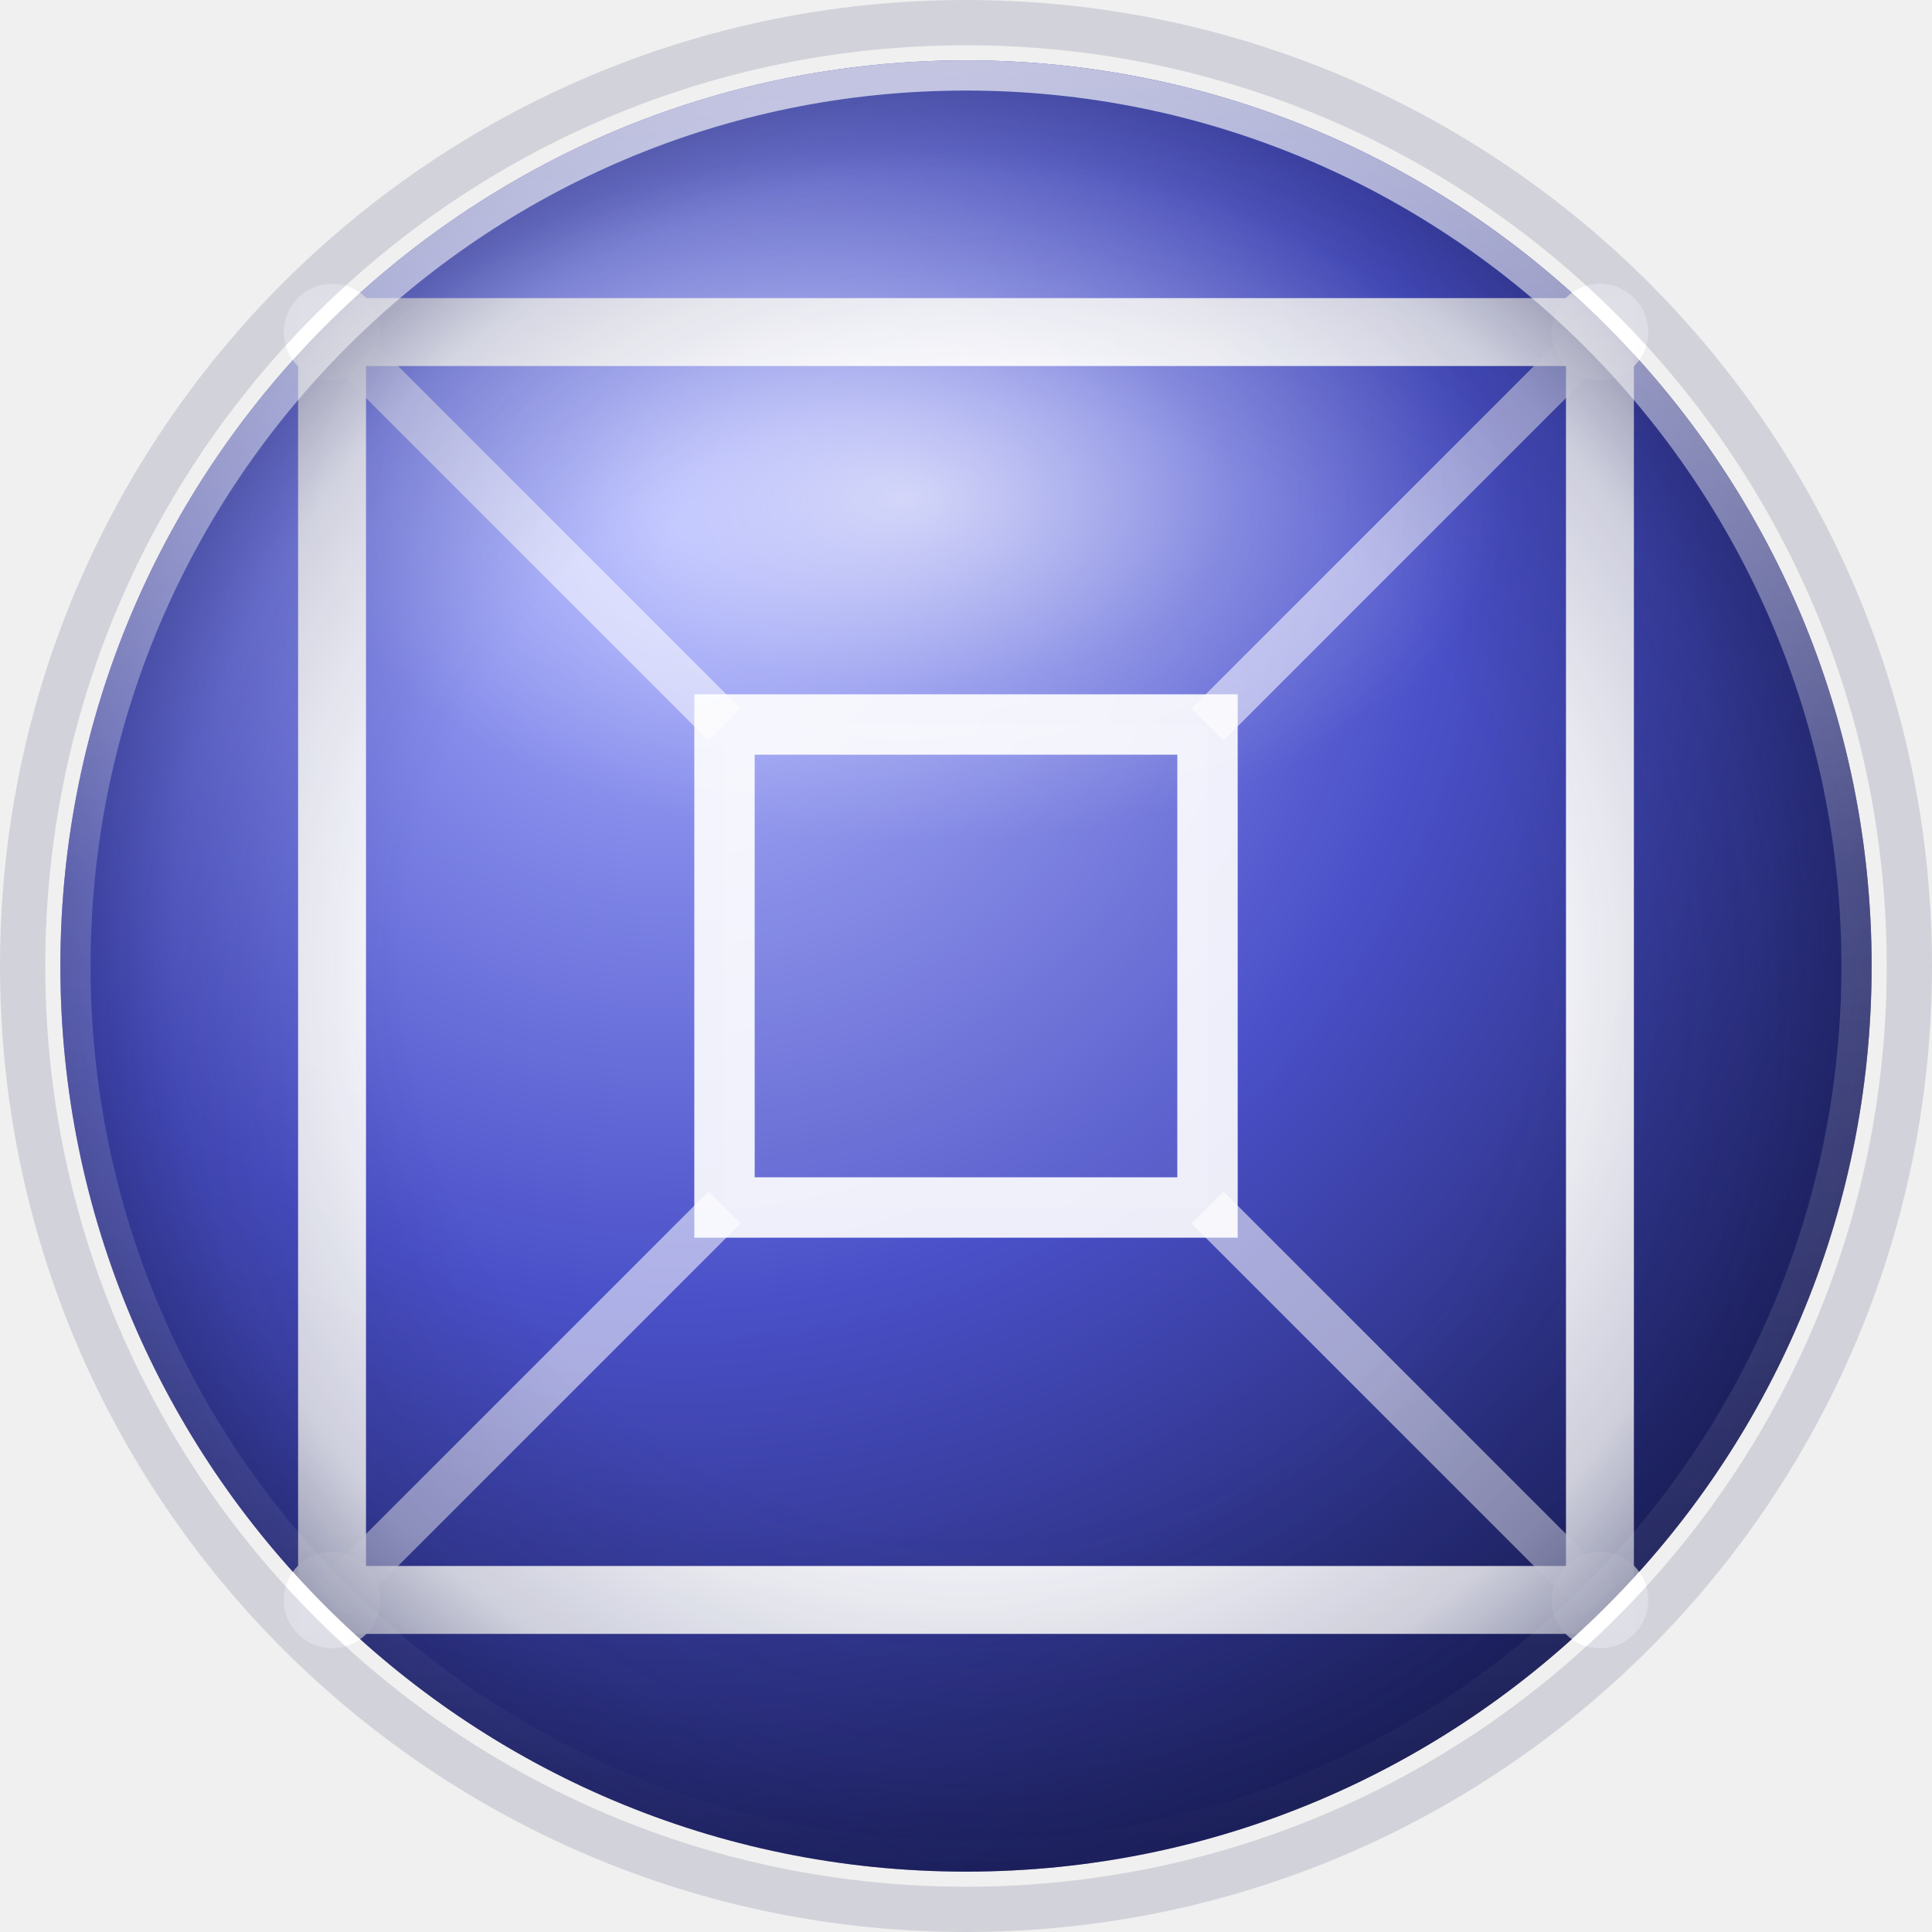
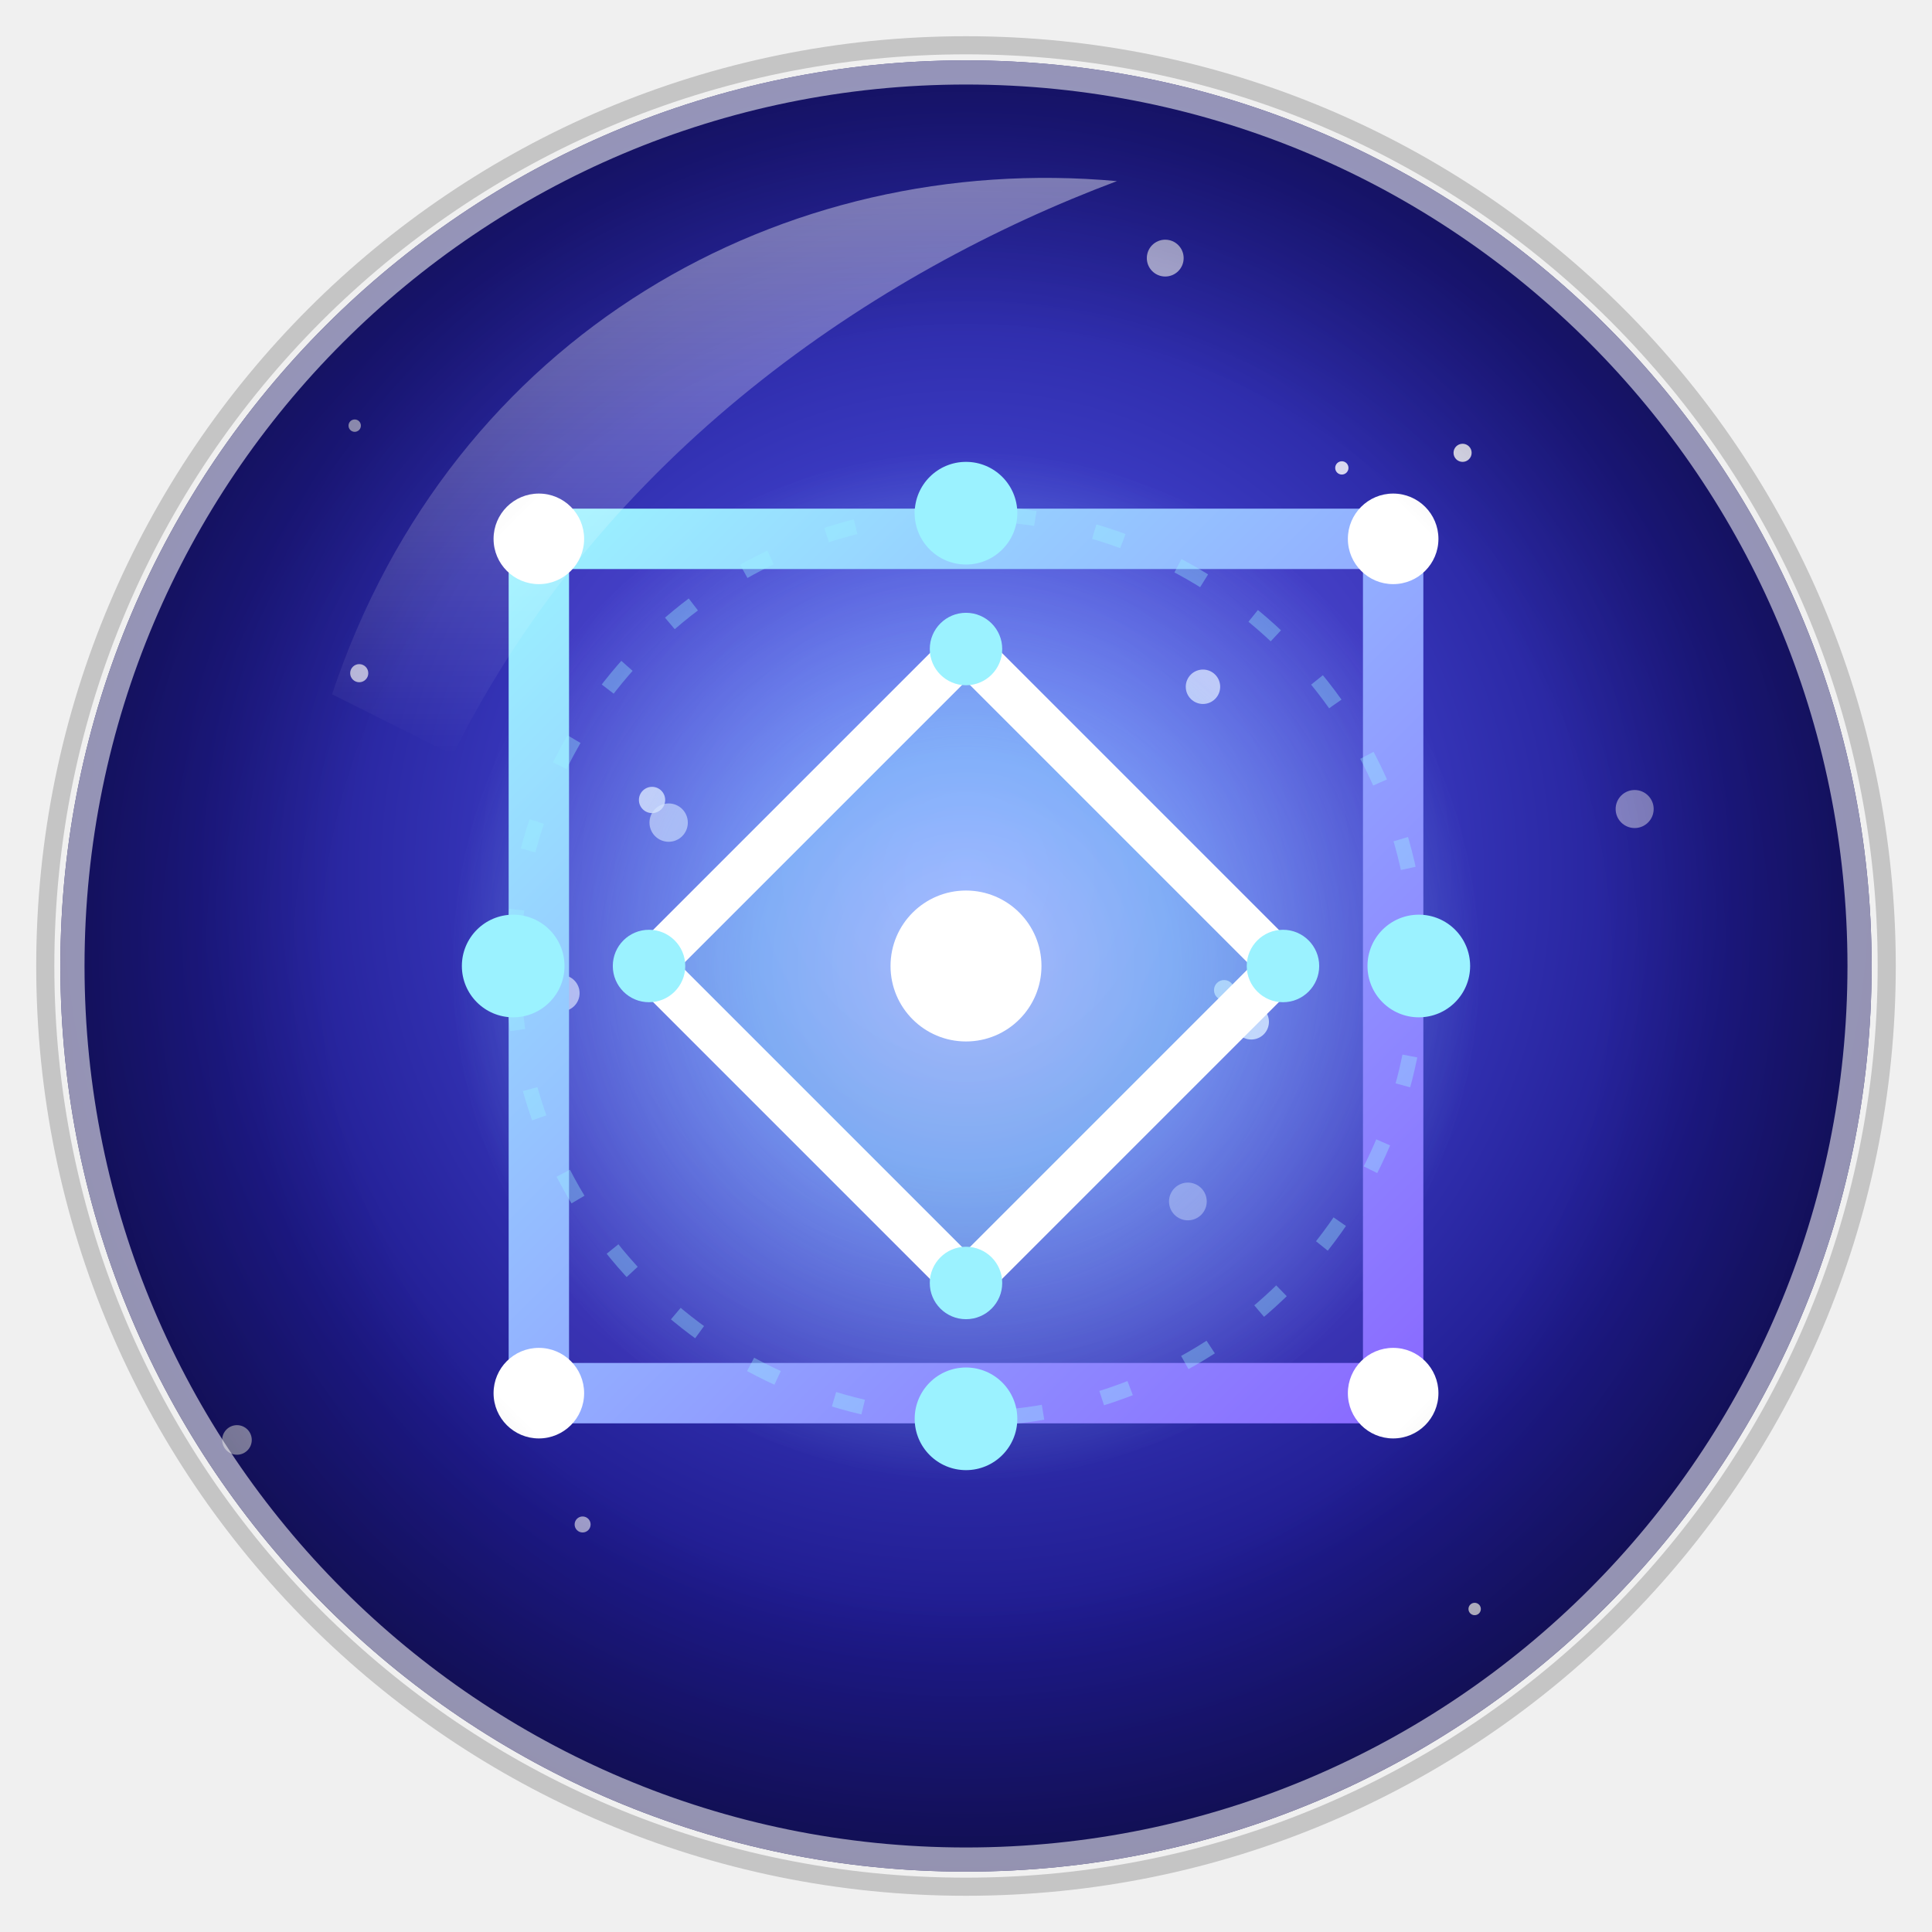
- <svg xmlns="http://www.w3.org/2000/svg" width="128" height="128" viewBox="0 0 128 128" fill="none">
+ <svg xmlns="http://www.w3.org/2000/svg" viewBox="0 0 128 128" fill="none">
  <defs>
-     <radialGradient id="atesseractb" cx="34%" cy="26%" r="82%">
-       <stop offset="0" stop-color="#A9B0FF" stop-opacity="1" />
-       <stop offset="0.52" stop-color="#4A50C8" stop-opacity="1" />
-       <stop offset="1" stop-color="#171B52" stop-opacity="1" />
+     <radialGradient id="tsbg" cx=".5" cy=".45" r=".85">
+       <stop offset="0" stop-color="#5B5FFF" />
+       <stop offset=".5" stop-color="#1E1A8C" />
+       <stop offset="1" stop-color="#08062E" />
    </radialGradient>
-     <radialGradient id="atesseracts" cx="50%" cy="50%" r="50%">
-       <stop offset="0.62" stop-color="#171B52" stop-opacity="0" />
-       <stop offset="0.88" stop-color="#171B52" stop-opacity="0.18" />
-       <stop offset="1" stop-color="#171B52" stop-opacity="0.42" />
+     <linearGradient id="tsedge" x1="0" y1="0" x2="1" y2="1">
+       <stop offset="0" stop-color="#9BF2FF" />
+       <stop offset="1" stop-color="#8A6BFF" />
+     </linearGradient>
+     <radialGradient id="tscore" cx=".5" cy=".5" r=".5">
+       <stop offset="0" stop-color="#FFFFFF" />
+       <stop offset="0.4" stop-color="#9BE7FF" />
+       <stop offset="1" stop-color="#9BE7FF00" />
    </radialGradient>
-     <radialGradient id="atesseractg" cx="50%" cy="50%" r="50%">
-       <stop offset="0" stop-color="#FFFFFF" stop-opacity="0.62" />
-       <stop offset="0.55" stop-color="#FFFFFF" stop-opacity="0.2" />
-       <stop offset="1" stop-color="#FFFFFF" stop-opacity="0" />
+     <clipPath id="tsclip">
+       <circle cx="64" cy="64" r="60" />
+     </clipPath>
+     <linearGradient id="tsgloss" x1="0" y1="0" x2="0" y2="1">
+       <stop offset="0" stop-color="#fff" stop-opacity=".42" />
+       <stop offset="1" stop-color="#fff" stop-opacity="0" />
+     </linearGradient>
+     <radialGradient id="tsvig" cx=".5" cy=".5" r=".5">
+       <stop offset=".7" stop-color="#000" stop-opacity="0" />
+       <stop offset="1" stop-color="#000" stop-opacity=".28" />
    </radialGradient>
-     <linearGradient id="atesseractr" x1="0%" y1="0%" x2="0%" y2="100%">
-       <stop offset="0" stop-color="#FFFFFF" stop-opacity="0.9" />
-       <stop offset="0.45" stop-color="#FFFFFF" stop-opacity="0.25" />
-       <stop offset="1" stop-color="#FFFFFF" stop-opacity="0" />
-     </linearGradient>
  </defs>
-   <circle cx="64" cy="64" r="60" fill="url(#atesseractb)" />
-   <g>
-     <path class="tsr-link" style="--i:0" d="M22 22 L48 48" stroke="#FFFFFF" stroke-opacity=".55" stroke-width="3" />
-     <path class="tsr-link" style="--i:1" d="M106 22 L80 48" stroke="#FFFFFF" stroke-opacity=".55" stroke-width="3" />
-     <path class="tsr-link" style="--i:2" d="M106 106 L80 80" stroke="#FFFFFF" stroke-opacity=".55" stroke-width="3" />
-     <path class="tsr-link" style="--i:3" d="M22 106 L48 80" stroke="#FFFFFF" stroke-opacity=".55" stroke-width="3" />
-     <polygon class="tsr-outer" points="22,22 106,22 106,106 22,106" fill="none" stroke="#FFFFFF" stroke-opacity=".95" stroke-width="4.5" />
-     <polygon class="tsr-inner" points="48,48 80,48 80,80 48,80" fill="#FFFFFF" fill-opacity=".10" stroke="#FFFFFF" stroke-opacity=".9" stroke-width="4" />
-     <circle cx="22" cy="22" r="3.2" fill="#FFFFFF" fill-opacity=".9" />
-     <circle cx="106" cy="22" r="3.2" fill="#FFFFFF" fill-opacity=".9" />
-     <circle cx="106" cy="106" r="3.2" fill="#FFFFFF" fill-opacity=".9" />
-     <circle cx="22" cy="106" r="3.2" fill="#FFFFFF" fill-opacity=".9" />
+   <circle cx="64" cy="64" r="60" fill="url(#tsbg)" />
+   <g clip-path="url(#tsclip)">
+     <circle cx="38.2" cy="8.5" r="0.94" fill="#fff" opacity="0.73" />
+     <circle cx="95.9" cy="116.0" r="0.58" fill="#fff" opacity="0.32" />
+     <circle cx="42.8" cy="92.4" r="1.02" fill="#fff" opacity="0.60" />
+     <circle cx="96.9" cy="30.0" r="0.60" fill="#fff" opacity="0.85" />
+     <circle cx="82.9" cy="67.7" r="1.17" fill="#fff" opacity="0.88" />
+     <circle cx="43.2" cy="53.0" r="0.87" fill="#fff" opacity="0.80" />
+     <circle cx="38.6" cy="101.0" r="0.53" fill="#fff" opacity="0.59" />
+     <circle cx="23.8" cy="44.6" r="0.60" fill="#fff" opacity="0.68" />
+     <circle cx="97.7" cy="106.6" r="0.41" fill="#fff" opacity="0.82" />
+     <circle cx="23.5" cy="28.2" r="0.41" fill="#fff" opacity="0.62" />
+     <circle cx="78.7" cy="79.6" r="1.25" fill="#fff" opacity="0.42" />
+     <circle cx="44.3" cy="54.5" r="1.27" fill="#fff" opacity="0.62" />
+     <circle cx="108.3" cy="53.6" r="1.26" fill="#fff" opacity="0.44" />
+     <circle cx="103.0" cy="113.7" r="0.64" fill="#fff" opacity="0.53" />
+     <circle cx="88.9" cy="31.0" r="0.44" fill="#fff" opacity="0.81" />
+     <circle cx="77.2" cy="17.1" r="1.22" fill="#fff" opacity="0.63" />
+     <circle cx="81.1" cy="65.6" r="0.67" fill="#fff" opacity="0.74" />
+     <circle cx="107.7" cy="14.7" r="0.77" fill="#fff" opacity="0.84" />
+     <circle cx="15.7" cy="95.4" r="0.98" fill="#fff" opacity="0.58" />
+     <circle cx="79.7" cy="45.5" r="1.14" fill="#fff" opacity="0.77" />
+     <circle cx="77.3" cy="72.2" r="0.84" fill="#fff" opacity="0.47" />
+     <circle cx="37.2" cy="65.8" r="1.20" fill="#fff" opacity="0.68" />
+     <circle cx="64" cy="64" r="34" fill="url(#tscore)" opacity=".55" />
+     <g class="tsr-outer">
+       <path d="M92.3 92.3 L35.7 92.3 L35.7 35.7 L92.3 35.7 Z" fill="#8A6BFF" fill-opacity=".14" stroke="url(#tsedge)" stroke-width="4" stroke-linejoin="round" />
+       <circle cx="92.3" cy="92.3" r="3" fill="#fff" />
+       <circle cx="35.7" cy="92.3" r="3" fill="#fff" />
+       <circle cx="35.7" cy="35.7" r="3" fill="#fff" />
+       <circle cx="92.3" cy="35.7" r="3" fill="#fff" />
+     </g>
+     <g class="tsr-inner">
+       <path d="M64.0 85.0 L43.0 64.0 L64.0 43.0 L85.0 64.0 Z" fill="#9BF2FF" fill-opacity=".22" stroke="#fff" stroke-width="3" stroke-linejoin="round" />
+       <circle cx="64.0" cy="85.0" r="2.4" fill="#9BF2FF" />
+       <circle cx="43.0" cy="64.0" r="2.4" fill="#9BF2FF" />
+       <circle cx="64.0" cy="43.0" r="2.4" fill="#9BF2FF" />
+       <circle cx="85.0" cy="64.0" r="2.4" fill="#9BF2FF" />
+     </g>
+     <circle cx="64" cy="64" r="30" fill="none" stroke="#9BF2FF" stroke-opacity=".35" stroke-width="1" stroke-dasharray="2 4" />
+     <circle class="tsr-link" style="--i:0" cx="94.0" cy="64.0" r="3.4" fill="#9BF2FF" />
+     <circle class="tsr-link" style="--i:1" cx="64.0" cy="94.0" r="3.4" fill="#9BF2FF" />
+     <circle class="tsr-link" style="--i:2" cx="34.0" cy="64.0" r="3.4" fill="#9BF2FF" />
+     <circle class="tsr-link" style="--i:3" cx="64.0" cy="34.0" r="3.4" fill="#9BF2FF" />
+     <circle cx="64" cy="64" r="5" fill="#fff" />
+     <circle cx="64" cy="64" r="60" fill="url(#tsvig)" />
  </g>
-   <circle cx="64" cy="64" r="60" fill="url(#atesseracts)" />
-   <ellipse cx="60" cy="33" rx="40" ry="23" fill="url(#atesseractg)" />
-   <circle cx="64" cy="64" r="59" stroke="url(#atesseractr)" stroke-width="2" opacity="0.75" />
-   <circle cx="64" cy="64" r="62.5" stroke="#171B52" stroke-opacity="0.14" stroke-width="3" />
+   <path d="M22 46 C30 22 52 10 74 12 C58 18 40 30 30 50 Z" fill="url(#tsgloss)" />
+   <circle cx="64" cy="64" r="59.2" fill="none" stroke="#fff" stroke-opacity=".55" stroke-width="1.6" />
+   <circle cx="64" cy="64" r="61" fill="none" stroke="#000" stroke-opacity=".18" stroke-width="1.2" />
</svg>
